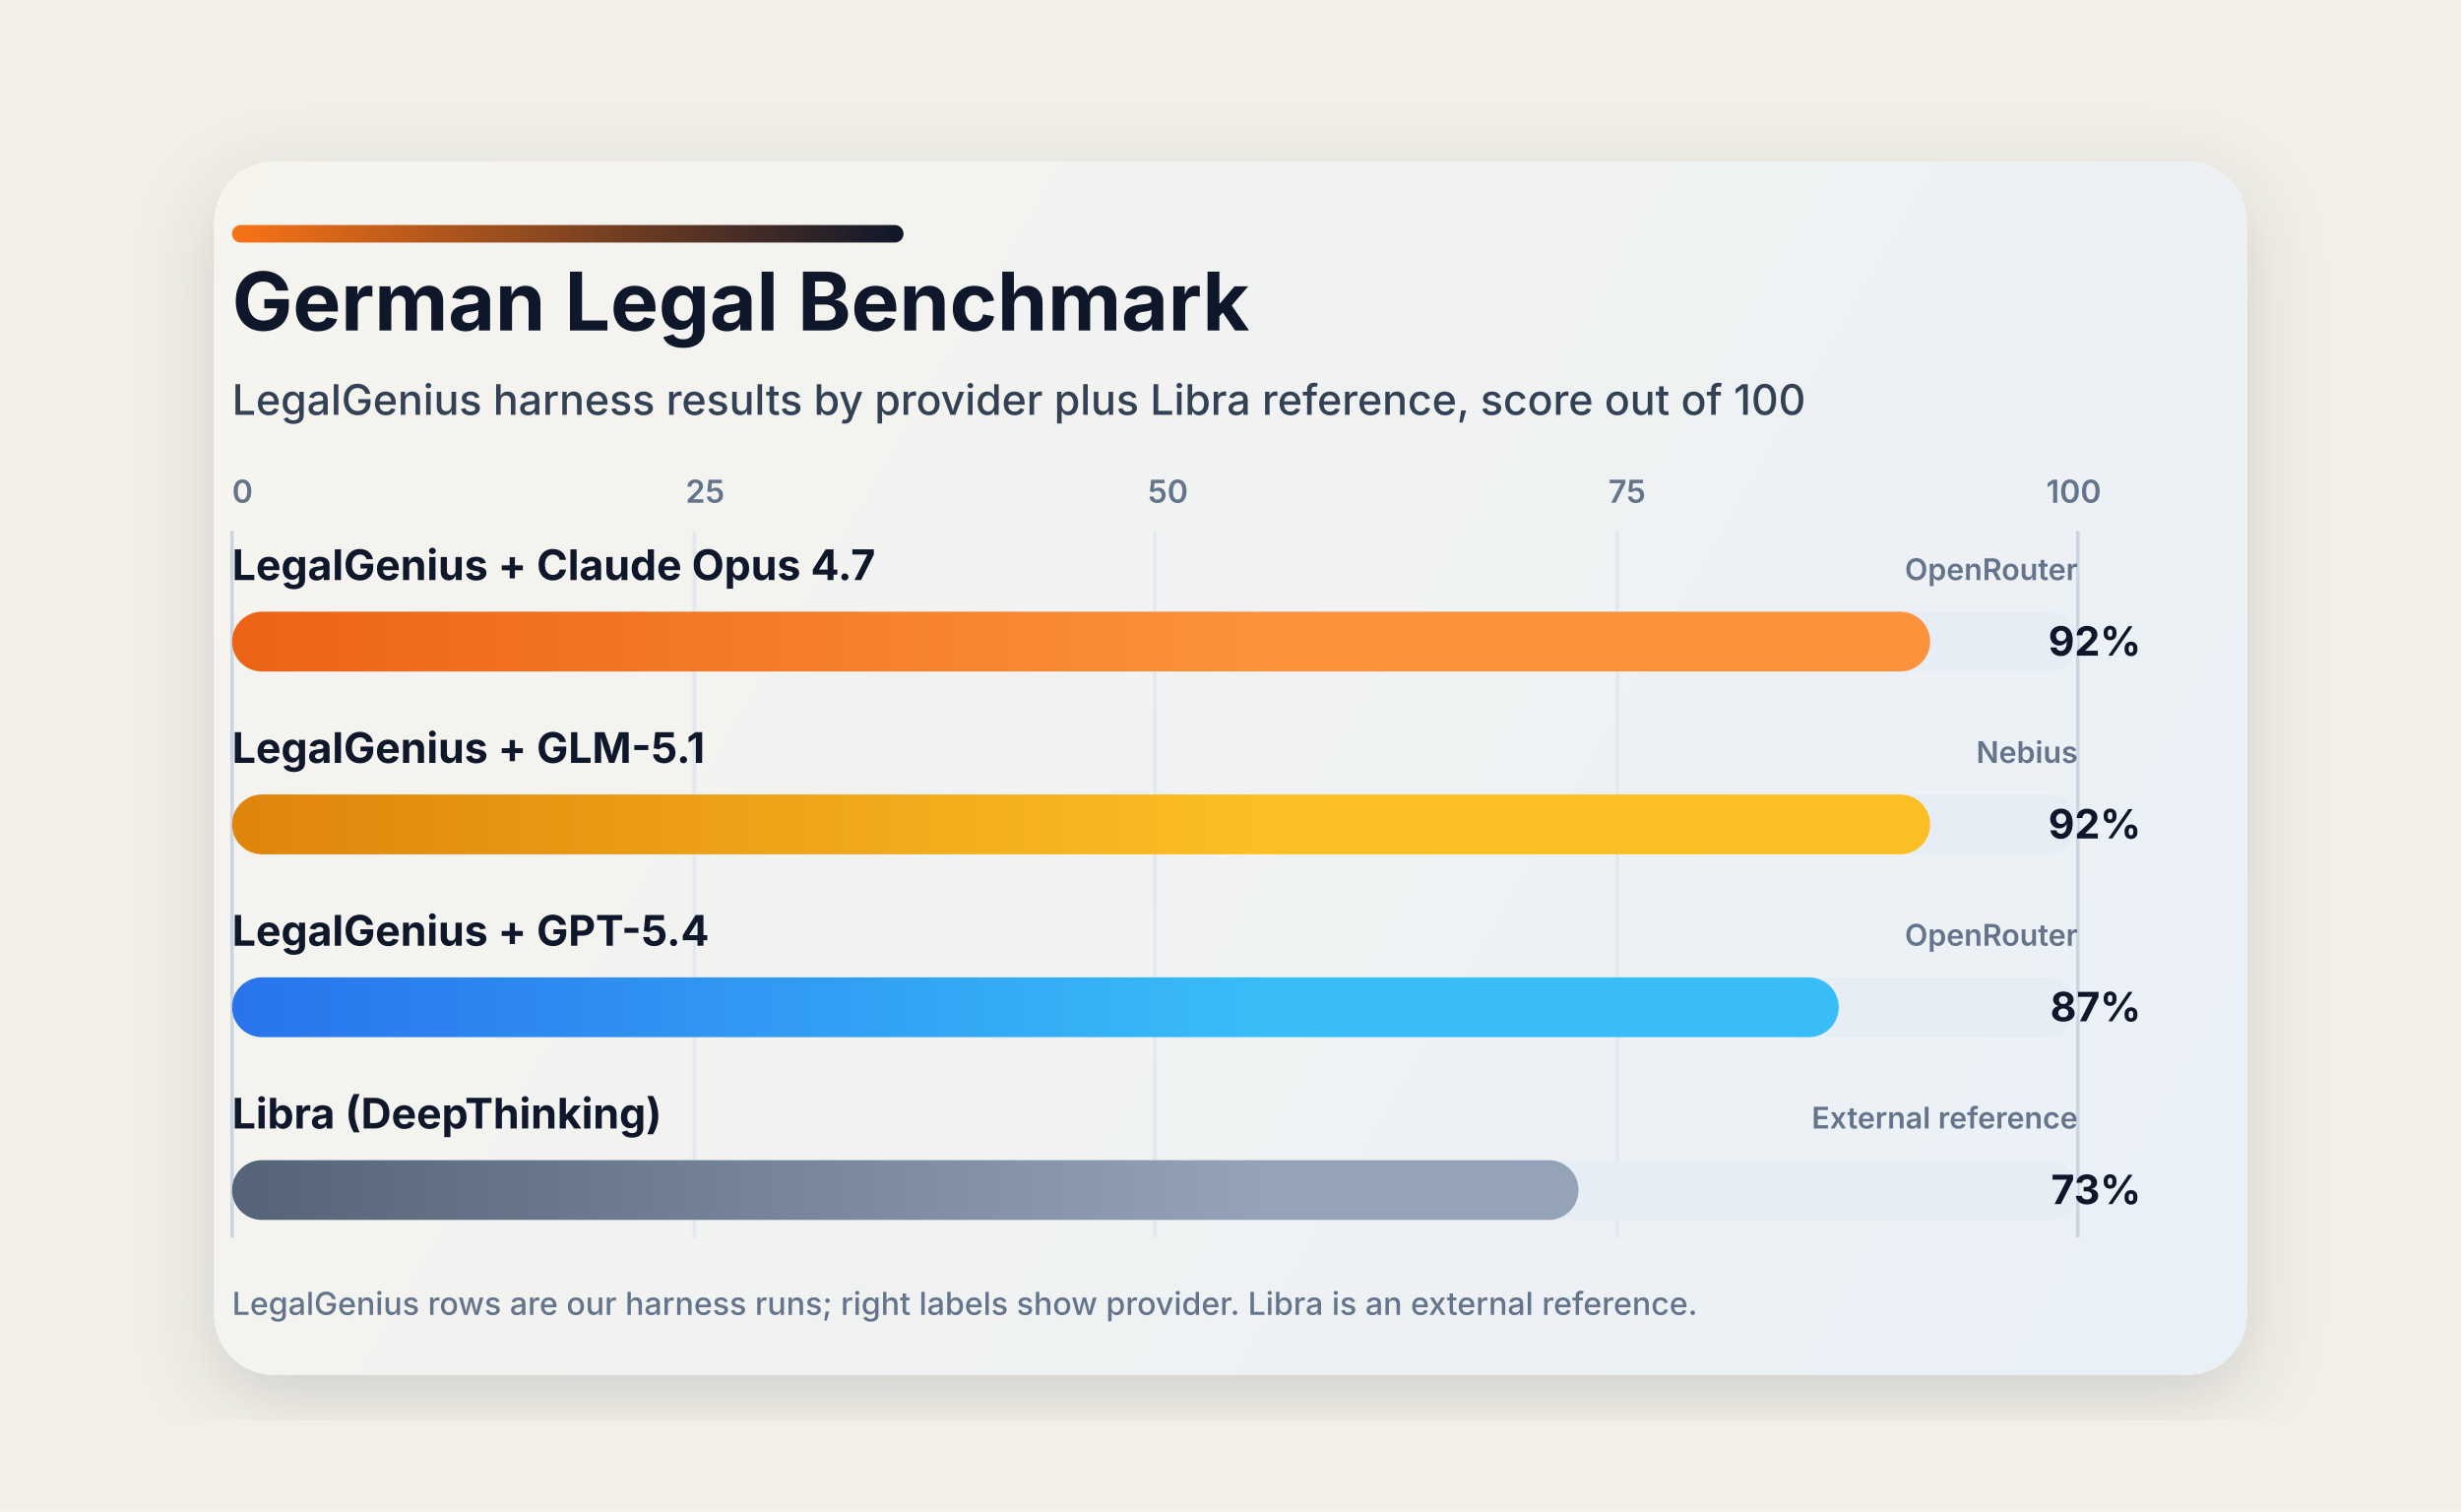
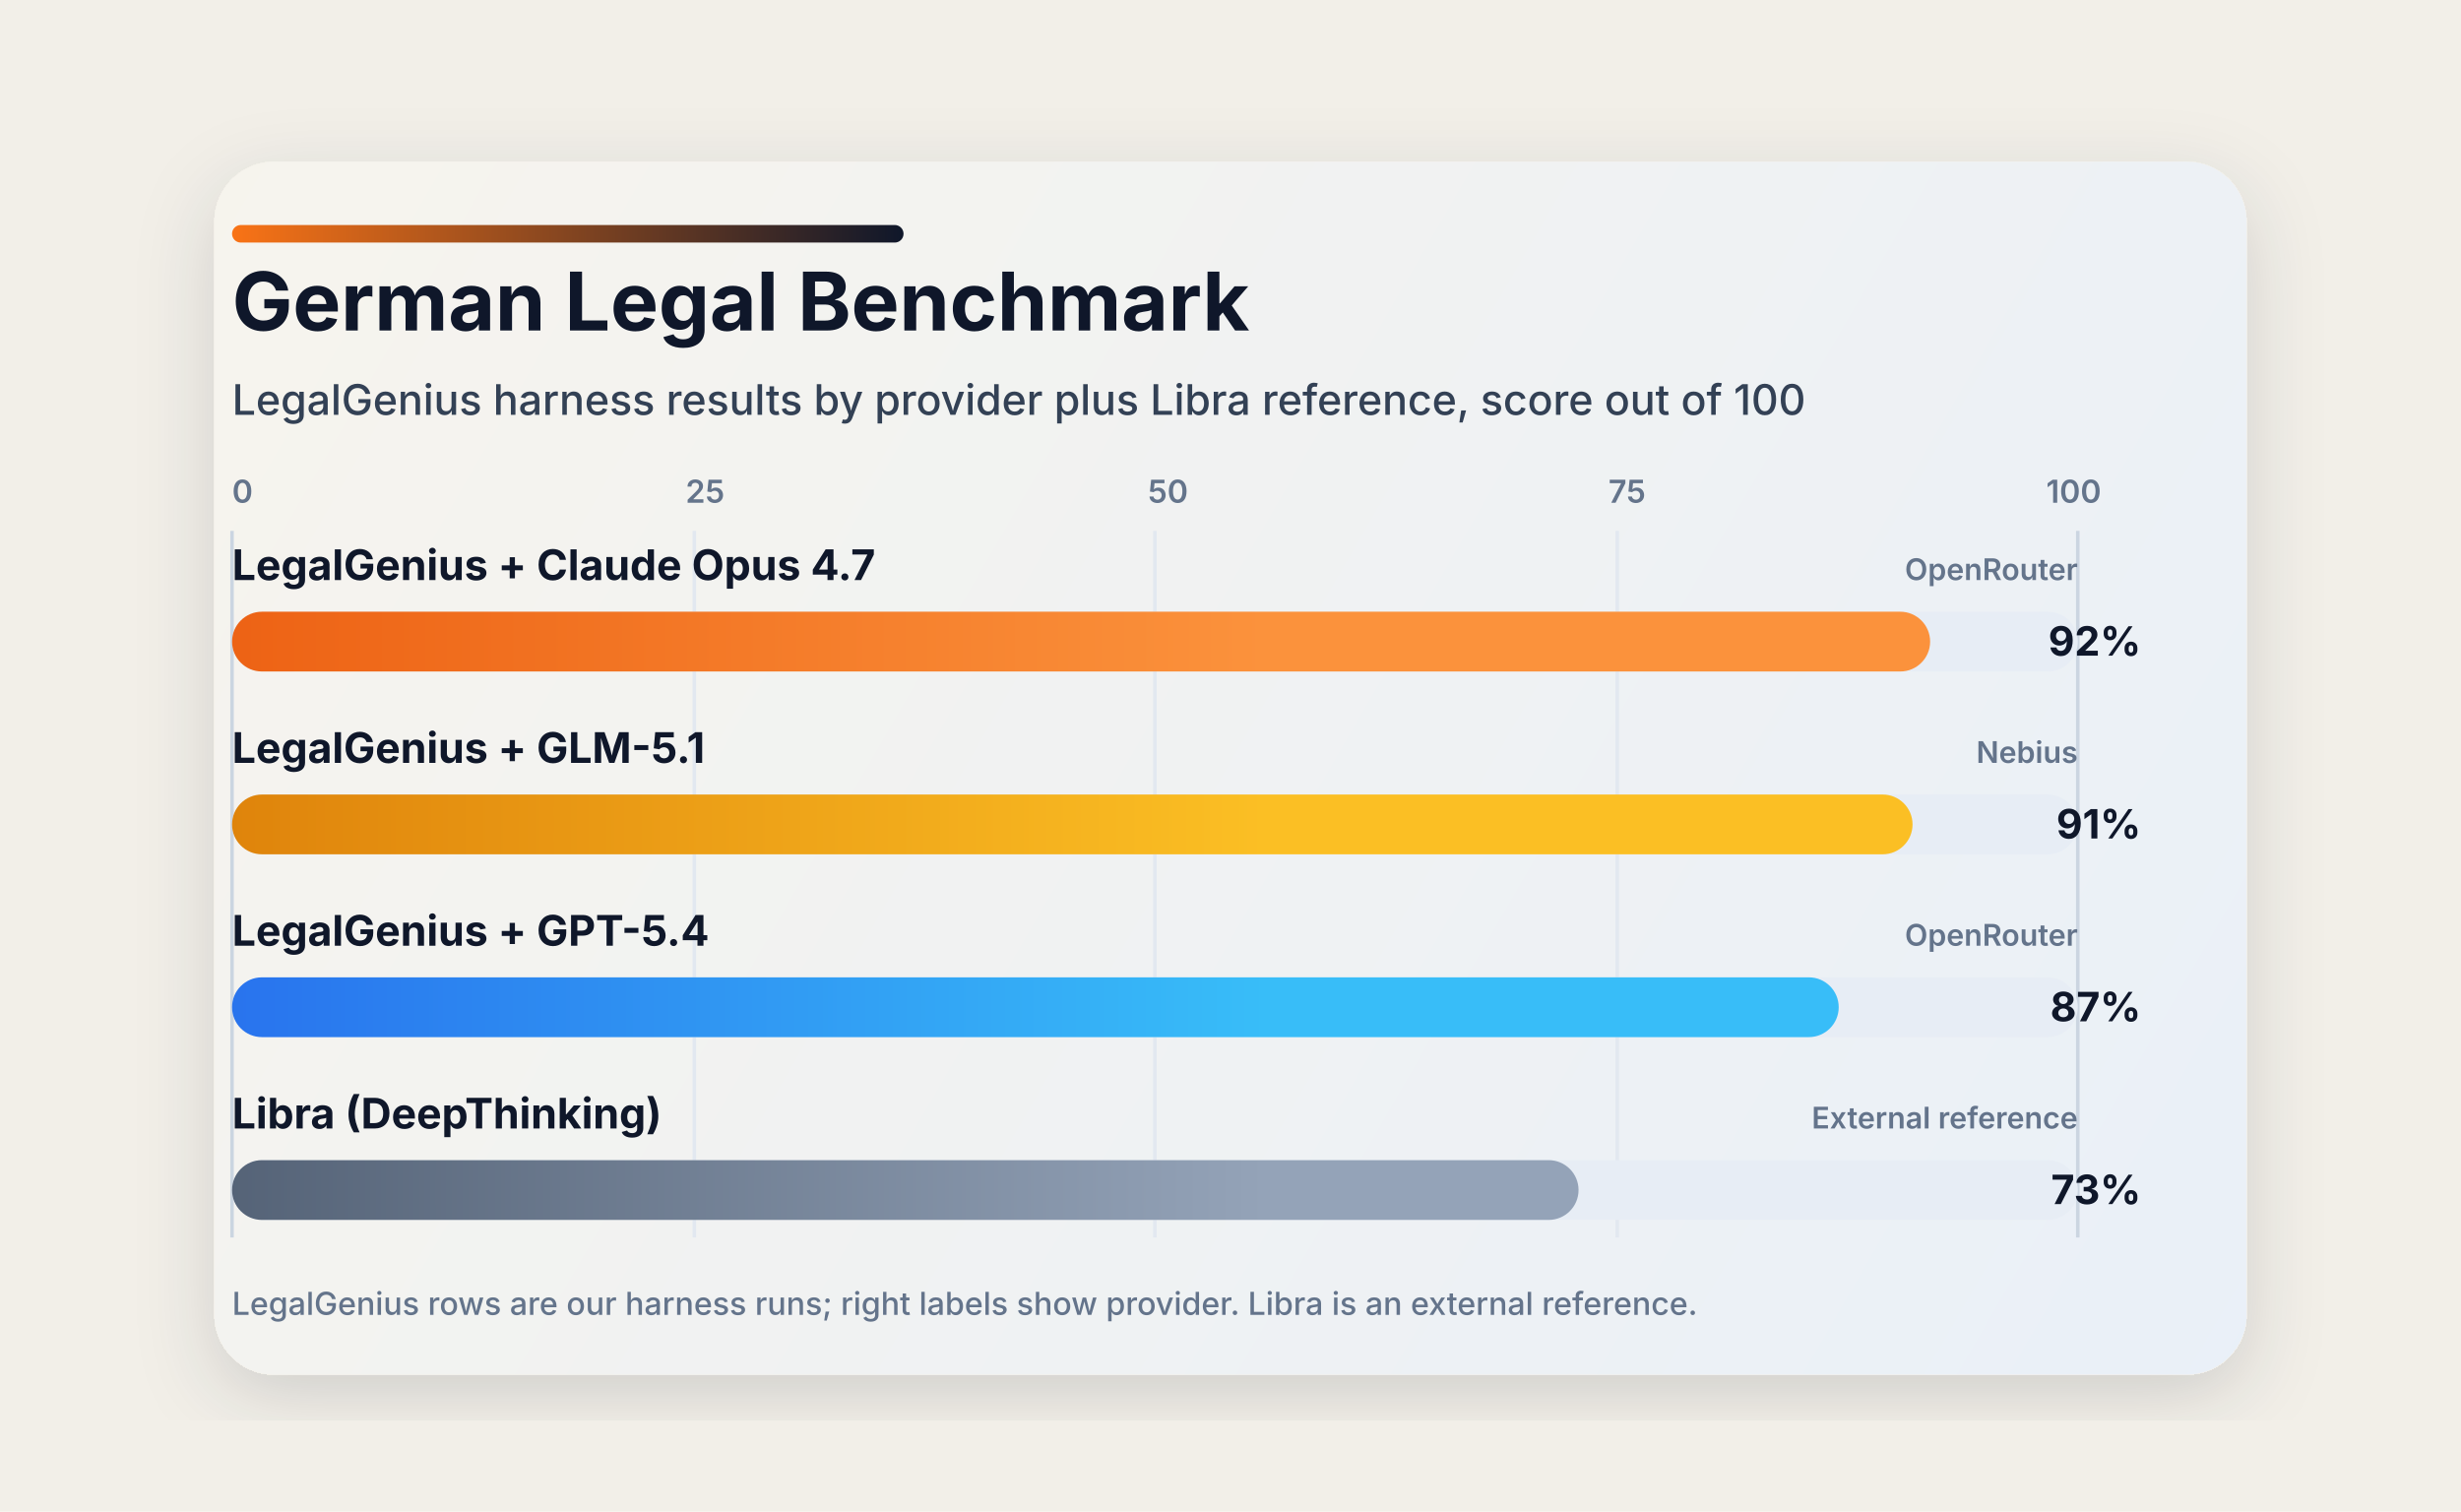
<svg xmlns="http://www.w3.org/2000/svg" width="1400" height="860" viewBox="0 0 1400 860" fill="none" role="img" aria-labelledby="title desc">
  <defs>
    <linearGradient id="bg" x1="88" y1="74" x2="1316" y2="786" gradientUnits="userSpaceOnUse">
      <stop stop-color="#F7F4ED" />
      <stop offset="1" stop-color="#E9F0F8" />
    </linearGradient>
    <linearGradient id="headline" x1="132" y1="146" x2="514" y2="146" gradientUnits="userSpaceOnUse">
      <stop stop-color="#F97316" />
      <stop offset="1" stop-color="#0F172A" />
    </linearGradient>
    <linearGradient id="bar1" x1="0" y1="0" x2="720" y2="0" gradientUnits="userSpaceOnUse">
      <stop stop-color="#EA580C" />
      <stop offset="1" stop-color="#FB923C" />
    </linearGradient>
    <linearGradient id="bar2" x1="0" y1="0" x2="720" y2="0" gradientUnits="userSpaceOnUse">
      <stop stop-color="#D97706" />
      <stop offset="1" stop-color="#FBBF24" />
    </linearGradient>
    <linearGradient id="bar3" x1="0" y1="0" x2="720" y2="0" gradientUnits="userSpaceOnUse">
      <stop stop-color="#2563EB" />
      <stop offset="1" stop-color="#38BDF8" />
    </linearGradient>
    <linearGradient id="bar4" x1="0" y1="0" x2="720" y2="0" gradientUnits="userSpaceOnUse">
      <stop stop-color="#475569" />
      <stop offset="1" stop-color="#94A3B8" />
    </linearGradient>
    <filter id="shadow" x="78" y="62" width="1244" height="746" filterUnits="userSpaceOnUse" color-interpolation-filters="sRGB">
      <feFlood flood-opacity="0" result="BackgroundImageFix" />
      <feColorMatrix in="SourceAlpha" type="matrix" values="0 0 0 0 0 0 0 0 0 0 0 0 0 0 0 0 0 0 127 0" result="hardAlpha" />
      <feOffset dy="14" />
      <feGaussianBlur stdDeviation="22" />
      <feComposite in2="hardAlpha" operator="out" />
      <feColorMatrix type="matrix" values="0 0 0 0 0.059 0 0 0 0 0.09 0 0 0 0 0.165 0 0 0 0.15 0" />
      <feBlend mode="normal" in2="BackgroundImageFix" result="effect1_dropShadow_1_1" />
      <feBlend mode="normal" in="SourceGraphic" in2="effect1_dropShadow_1_1" result="shape" />
    </filter>
  </defs>
  <rect width="1400" height="860" fill="#F2EFE8" />
  <g filter="url(#shadow)">
    <rect x="122" y="92" width="1156" height="690" rx="34" fill="url(#bg)" />
  </g>
  <rect x="132" y="128" width="382" height="10" rx="5" fill="url(#headline)" />
  <text x="132" y="188" fill="#0F172A" font-family="system-ui, -apple-system, BlinkMacSystemFont, 'Segoe UI', sans-serif" font-size="46" font-weight="700">German Legal Benchmark</text>
  <text x="132" y="236" fill="#334155" font-family="system-ui, -apple-system, BlinkMacSystemFont, 'Segoe UI', sans-serif" font-size="24" font-weight="500">LegalGenius harness results by provider plus Libra reference, score out of 100</text>
  <text x="132" y="286" fill="#64748B" font-family="system-ui, -apple-system, BlinkMacSystemFont, 'Segoe UI', sans-serif" font-size="18" font-weight="600">0</text>
  <text x="390" y="286" fill="#64748B" font-family="system-ui, -apple-system, BlinkMacSystemFont, 'Segoe UI', sans-serif" font-size="18" font-weight="600">25</text>
  <text x="653" y="286" fill="#64748B" font-family="system-ui, -apple-system, BlinkMacSystemFont, 'Segoe UI', sans-serif" font-size="18" font-weight="600">50</text>
  <text x="915" y="286" fill="#64748B" font-family="system-ui, -apple-system, BlinkMacSystemFont, 'Segoe UI', sans-serif" font-size="18" font-weight="600">75</text>
  <text x="1164" y="286" fill="#64748B" font-family="system-ui, -apple-system, BlinkMacSystemFont, 'Segoe UI', sans-serif" font-size="18" font-weight="600">100</text>
  <line x1="132" y1="302" x2="132" y2="704" stroke="#CBD5E1" stroke-width="2" />
  <line x1="395" y1="302" x2="395" y2="704" stroke="#E2E8F0" stroke-width="2" />
  <line x1="657" y1="302" x2="657" y2="704" stroke="#E2E8F0" stroke-width="2" />
  <line x1="920" y1="302" x2="920" y2="704" stroke="#E2E8F0" stroke-width="2" />
  <line x1="1182" y1="302" x2="1182" y2="704" stroke="#CBD5E1" stroke-width="2" />
  <text x="132" y="330" fill="#0F172A" font-family="system-ui, -apple-system, BlinkMacSystemFont, 'Segoe UI', sans-serif" font-size="24" font-weight="650">LegalGenius + Claude Opus 4.7</text>
  <text x="1182" y="330" text-anchor="end" fill="#64748B" font-family="system-ui, -apple-system, BlinkMacSystemFont, 'Segoe UI', sans-serif" font-size="17" font-weight="600">OpenRouter</text>
  <rect x="132" y="348" width="1050" height="34" rx="17" fill="#E7EDF5" />
  <rect x="132" y="348" width="966" height="34" rx="17" fill="url(#bar1)" />
  <text x="1218" y="373" text-anchor="end" fill="#0F172A" font-family="system-ui, -apple-system, BlinkMacSystemFont, 'Segoe UI', sans-serif" font-size="23" font-weight="750">92%</text>
  <text x="132" y="434" fill="#0F172A" font-family="system-ui, -apple-system, BlinkMacSystemFont, 'Segoe UI', sans-serif" font-size="24" font-weight="650">LegalGenius + GLM-5.1</text>
  <text x="1182" y="434" text-anchor="end" fill="#64748B" font-family="system-ui, -apple-system, BlinkMacSystemFont, 'Segoe UI', sans-serif" font-size="17" font-weight="600">Nebius</text>
  <rect x="132" y="452" width="1050" height="34" rx="17" fill="#E7EDF5" />
-   <rect x="132" y="452" width="966" height="34" rx="17" fill="url(#bar2)" />
-   <text x="1218" y="477" text-anchor="end" fill="#0F172A" font-family="system-ui, -apple-system, BlinkMacSystemFont, 'Segoe UI', sans-serif" font-size="23" font-weight="750">92%</text>
+   <rect x="132" y="452" width="956" height="34" rx="17" fill="url(#bar2)" />
+   <text x="1218" y="477" text-anchor="end" fill="#0F172A" font-family="system-ui, -apple-system, BlinkMacSystemFont, 'Segoe UI', sans-serif" font-size="23" font-weight="750">91%</text>
  <text x="132" y="538" fill="#0F172A" font-family="system-ui, -apple-system, BlinkMacSystemFont, 'Segoe UI', sans-serif" font-size="24" font-weight="650">LegalGenius + GPT-5.4</text>
  <text x="1182" y="538" text-anchor="end" fill="#64748B" font-family="system-ui, -apple-system, BlinkMacSystemFont, 'Segoe UI', sans-serif" font-size="17" font-weight="600">OpenRouter</text>
  <rect x="132" y="556" width="1050" height="34" rx="17" fill="#E7EDF5" />
  <rect x="132" y="556" width="914" height="34" rx="17" fill="url(#bar3)" />
  <text x="1218" y="581" text-anchor="end" fill="#0F172A" font-family="system-ui, -apple-system, BlinkMacSystemFont, 'Segoe UI', sans-serif" font-size="23" font-weight="750">87%</text>
  <text x="132" y="642" fill="#0F172A" font-family="system-ui, -apple-system, BlinkMacSystemFont, 'Segoe UI', sans-serif" font-size="24" font-weight="650">Libra (DeepThinking)</text>
  <text x="1182" y="642" text-anchor="end" fill="#64748B" font-family="system-ui, -apple-system, BlinkMacSystemFont, 'Segoe UI', sans-serif" font-size="17" font-weight="600">External reference</text>
  <rect x="132" y="660" width="1050" height="34" rx="17" fill="#E7EDF5" />
  <rect x="132" y="660" width="766" height="34" rx="17" fill="url(#bar4)" />
  <text x="1218" y="685" text-anchor="end" fill="#0F172A" font-family="system-ui, -apple-system, BlinkMacSystemFont, 'Segoe UI', sans-serif" font-size="23" font-weight="750">73%</text>
  <text x="132" y="748" fill="#64748B" font-family="system-ui, -apple-system, BlinkMacSystemFont, 'Segoe UI', sans-serif" font-size="18" font-weight="500">LegalGenius rows are our harness runs; right labels show provider. Libra is an external reference.</text>
</svg>
